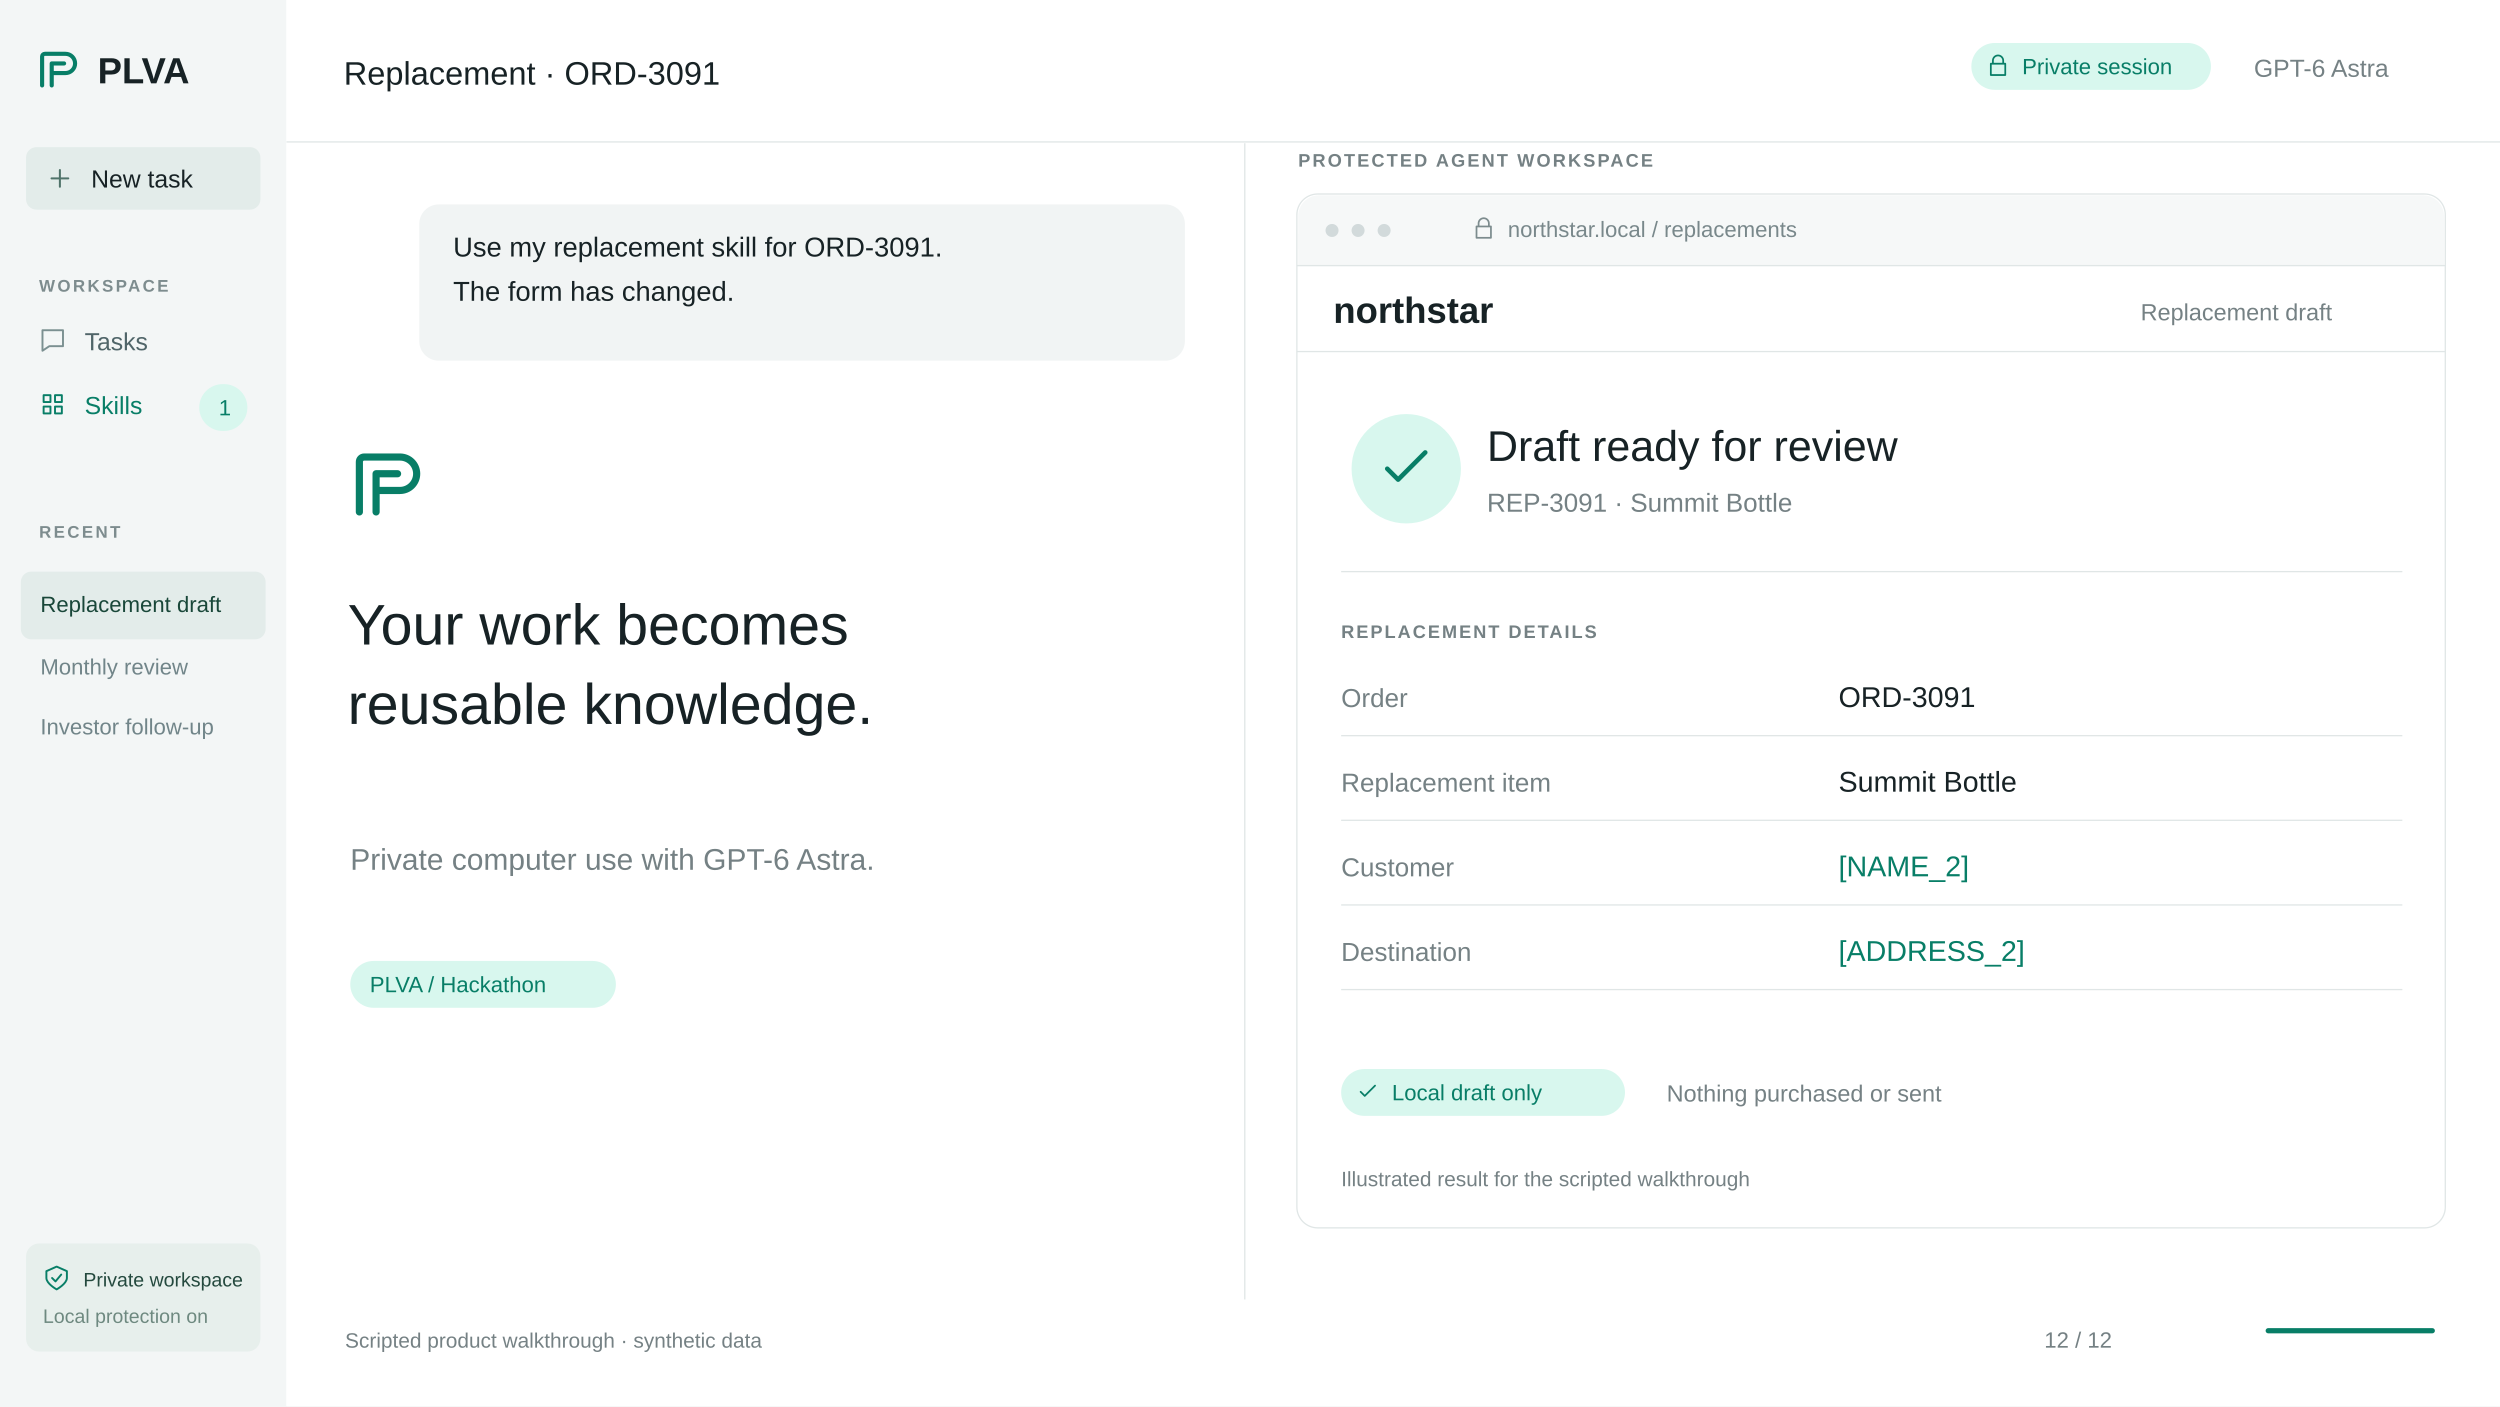
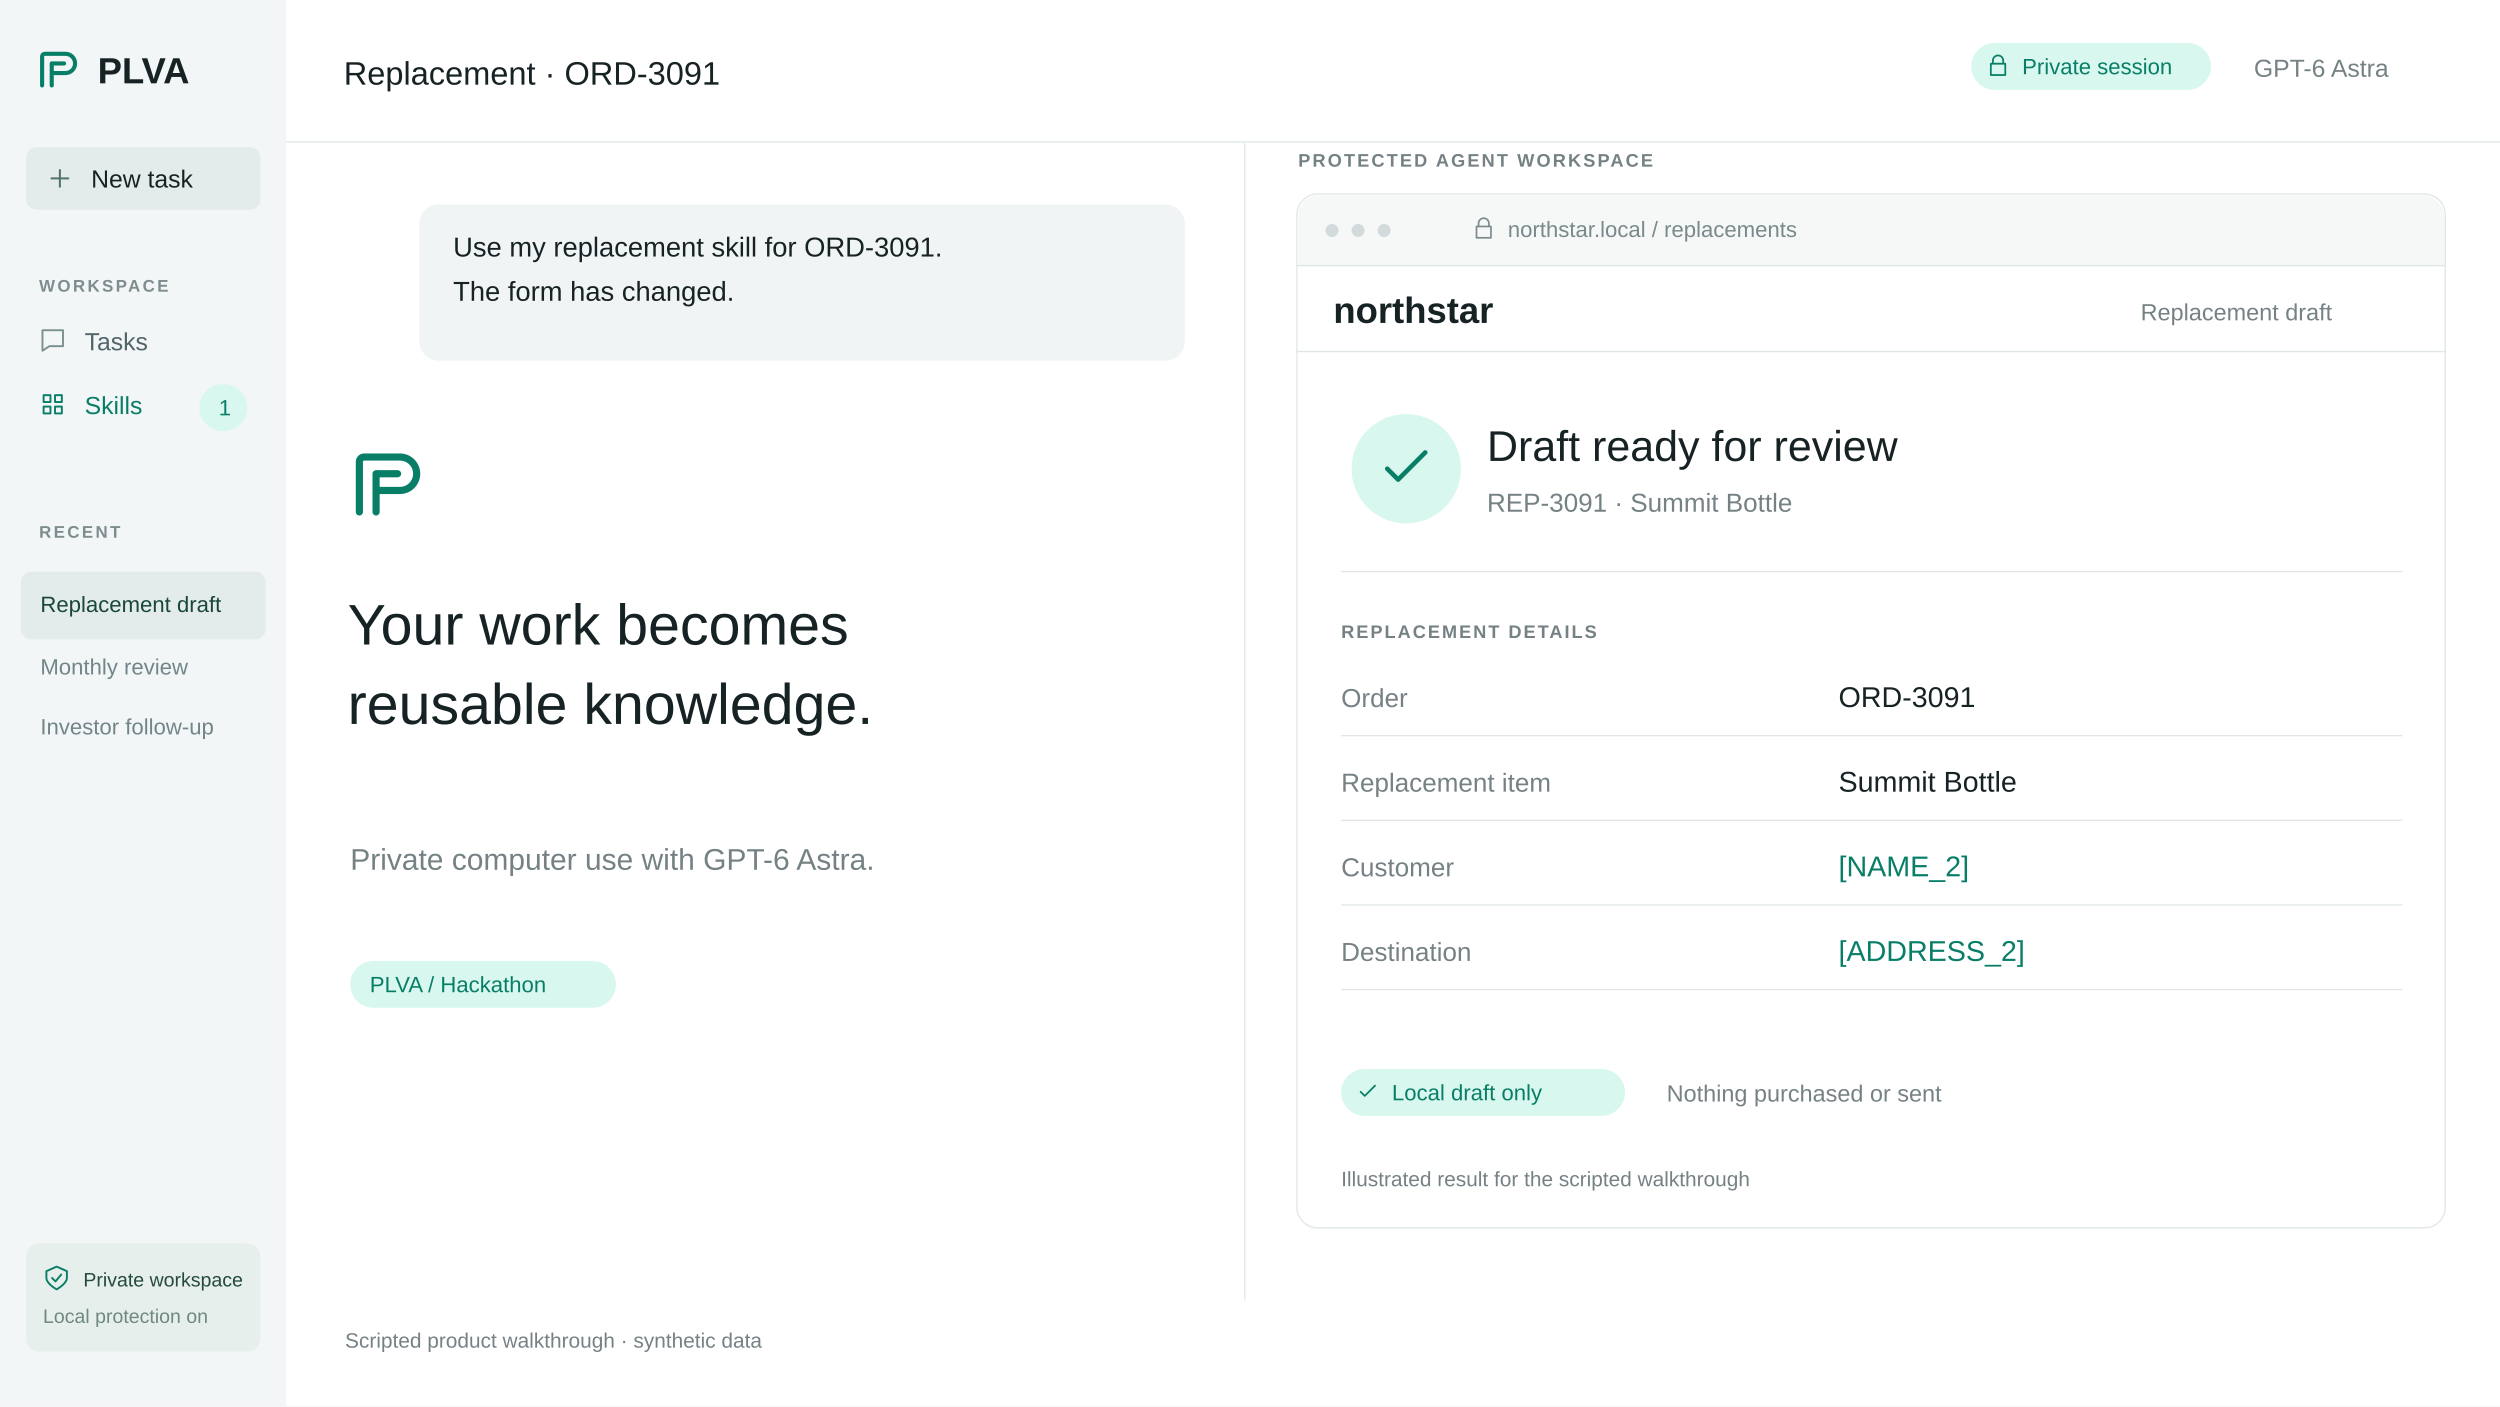
<svg xmlns="http://www.w3.org/2000/svg" width="1920" height="1080" viewBox="0 0 1920 1080" role="img" aria-labelledby="screen-title" style="font-family:'Segoe UI',Arial,sans-serif">
  <rect width="1920" height="1080" fill="#fff" />
  <rect x="0" y="0" width="220" height="1080" rx="0" fill="#f3f6f6" stroke="none" />
  <g transform="translate(26 35) scale(1.055556)">
    <path d="M6 29V8a2 2 0 0 1 2-2h15a7 7 0 0 1 0 14H13m0 9V13h9" stroke="#087e67" stroke-width="3" fill="none" stroke-linecap="round" stroke-linejoin="round" />
  </g>
  <text x="75" y="64" font-size="28" font-weight="600" fill="#172225">PLVA</text>
  <rect x="20" y="113" width="180" height="48" rx="8" fill="#e3ecea" stroke="none" />
  <svg x="35" y="126" width="22" height="22" viewBox="0 0 24 24" fill="none" stroke="#50736a" stroke-width="1.7" stroke-linecap="round" stroke-linejoin="round">
    <path d="M12 5v14M5 12h14" />
  </svg>
  <text x="70" y="144" font-size="19" font-weight="400" fill="#172225">New task</text>
  <text x="30" y="224" font-size="13" font-weight="600" fill="#7d8c8e" letter-spacing="1.8">WORKSPACE</text>
  <svg x="30" y="251" width="21" height="21" viewBox="0 0 24 24" fill="none" stroke="#7b9091" stroke-width="1.7" stroke-linecap="round" stroke-linejoin="round">
    <path d="M3 3h18v14H9l-6 4z" />
  </svg>
  <text x="65" y="269" font-size="19" font-weight="400" fill="#506569">Tasks</text>
  <svg x="30" y="300" width="21" height="21" viewBox="0 0 24 24" fill="none" stroke="#087e67" stroke-width="1.7" stroke-linecap="round" stroke-linejoin="round">
    <path d="M4 4h6v6H4zM14 4h6v6h-6zM4 14h6v6H4zM14 14h6v6h-6z" />
  </svg>
  <text x="65" y="318" font-size="19" font-weight="400" fill="#087e67">Skills</text>
  <rect x="153" y="295" width="37" height="36" rx="18" fill="#d8f7ee" stroke="none" />
  <text x="168" y="319" font-size="17" font-weight="500" fill="#087e67">1</text>
  <text x="30" y="413" font-size="13" font-weight="600" fill="#7d8c8e" letter-spacing="1.8">RECENT</text>
  <rect x="16" y="439" width="188" height="52" rx="8" fill="#e3ecea" stroke="none" />
  <text x="31" y="470" font-size="17" font-weight="400" fill="#194739">Replacement draft</text>
  <text x="31" y="518" font-size="17" font-weight="400" fill="#718589">Monthly review</text>
  <text x="31" y="564" font-size="17" font-weight="400" fill="#718589">Investor follow-up</text>
  <rect x="20" y="955" width="180" height="83" rx="10" fill="#e7efec" stroke="none" />
  <svg x="33" y="971" width="21" height="21" viewBox="0 0 24 24" fill="none" stroke="#087e67" stroke-width="1.7" stroke-linecap="round" stroke-linejoin="round">
    <path d="M12 2 3 6v6c0 5 9 10 9 10s9-5 9-10V6zM8 12l3 3 5-6" />
  </svg>
  <text x="64" y="988" font-size="15" font-weight="400" fill="#24493e">Private workspace</text>
  <text x="33" y="1016" font-size="15" font-weight="400" fill="#6e8980">Local protection on</text>
  <rect x="220" y="0" width="1700" height="1080" rx="0" fill="#ffffff" stroke="none" />
  <path d="M220 109L1920 109" stroke="#e0e6e6" />
  <text x="264" y="65" font-size="25" font-weight="500" fill="#172225">Replacement · ORD-3091</text>
  <rect x="1514" y="33" width="184" height="36" rx="18" fill="#d8f7ee" stroke="none" />
  <svg x="1525" y="41" width="19" height="19" viewBox="0 0 24 24" fill="none" stroke="#087e67" stroke-width="1.7" stroke-linecap="round" stroke-linejoin="round">
    <path d="M7 10V7a5 5 0 0 1 10 0v3M5 10h14v11H5z" />
  </svg>
  <text x="1553" y="57" font-size="17" font-weight="500" fill="#087e67">Private session</text>
  <text x="1731" y="59" font-size="19" font-weight="400" fill="#758184">GPT-6 Astra</text>
  <path d="M956 110L956 998" stroke="#e0e6e6" />
  <text x="265" y="1035" font-size="16" font-weight="400" fill="#758184">Scripted product walkthrough · synthetic data</text>
-   <text x="1570" y="1035" font-size="17" font-weight="400" fill="#758184">12 / 12</text>
-   <rect x="1740" y="1020" width="130" height="4" rx="2" fill="#eff3f3" stroke="none" />
-   <rect x="1740" y="1020" width="130" height="4" rx="2" fill="#087e67" stroke="none" />
  <g class="conversation">
    <rect x="322" y="157" width="588" height="120" rx="15" fill="#f1f4f4" stroke="none" />
    <text x="348" y="197" font-size="21" font-weight="400" fill="#172225">Use my replacement skill for ORD-3091.</text>
    <text x="348" y="231" font-size="21" font-weight="400" fill="#172225">The form has changed.</text>
    <g transform="translate(265 340) scale(1.833333)">
      <path d="M6 29V8a2 2 0 0 1 2-2h15a7 7 0 0 1 0 14H13m0 9V13h9" stroke="#087e67" stroke-width="3" fill="none" stroke-linecap="round" stroke-linejoin="round" />
    </g>
    <text x="267" y="495" font-size="44" font-weight="500" fill="#172225">Your work becomes</text>
    <text x="267" y="556" font-size="44" font-weight="500" fill="#172225">reusable knowledge.</text>
    <text x="269" y="668" font-size="23" font-weight="400" fill="#758184">Private computer use with GPT-6 Astra.</text>
    <rect x="269" y="738" width="204" height="36" rx="18" fill="#d8f7ee" stroke="none" />
    <text x="284" y="762" font-size="17" font-weight="500" fill="#087e67">PLVA / Hackathon</text>
  </g>
  <g class="workspace">
    <text x="997" y="128" font-size="14" font-weight="600" fill="#758184" letter-spacing="1.6">PROTECTED AGENT WORKSPACE</text>
    <rect x="996" y="149" width="882" height="794" rx="16" fill="#fff" stroke="#e0e6e6" />
    <rect x="997" y="150" width="880" height="54" rx="16" fill="#f6f8f8" stroke="none" />
    <rect x="997" y="180" width="880" height="24" rx="0" fill="#f6f8f8" stroke="none" />
    <circle cx="1023" cy="177" r="5" fill="#d2dadb" />
    <circle cx="1043" cy="177" r="5" fill="#d2dadb" />
    <circle cx="1063" cy="177" r="5" fill="#d2dadb" />
    <svg x="1130" y="166" width="19" height="19" viewBox="0 0 24 24" fill="none" stroke="#7d8c8e" stroke-width="1.7" stroke-linecap="round" stroke-linejoin="round">
      <path d="M7 10V7a5 5 0 0 1 10 0v3M5 10h14v11H5z" />
    </svg>
    <text x="1158" y="182" font-size="17" font-weight="400" fill="#79888b">northstar.local / replacements</text>
    <path d="M996 204L1878 204" stroke="#e0e6e6" />
    <text x="1024" y="248" font-size="28" font-weight="600" fill="#172225">northstar</text>
    <text x="1644" y="246" font-size="18" font-weight="400" fill="#758184">Replacement draft</text>
    <path d="M996 270L1878 270" stroke="#e0e6e6" />
    <circle cx="1080" cy="360" r="42" fill="#d8f7ee" />
    <svg x="1055" y="335" width="50" height="50" viewBox="0 0 24 24" fill="none" stroke="#087e67" stroke-width="1.7" stroke-linecap="round" stroke-linejoin="round">
      <path d="M5 12l4 4L19 6" />
    </svg>
    <text x="1142" y="354" font-size="33" font-weight="500" fill="#172225">Draft ready for review</text>
    <text x="1142" y="393" font-size="20" font-weight="400" fill="#758184">REP-3091 · Summit Bottle</text>
    <path d="M1030 439L1845 439" stroke="#e0e6e6" />
    <text x="1030" y="490" font-size="14" font-weight="600" fill="#758184" letter-spacing="1.5">REPLACEMENT DETAILS</text>
    <text x="1030" y="543" font-size="20" font-weight="400" fill="#758184">Order</text>
    <text x="1412" y="543" font-size="22" font-weight="500" fill="#172225">ORD-3091</text>
    <path d="M1030 565L1845 565" stroke="#e0e6e6" />
    <text x="1030" y="608" font-size="20" font-weight="400" fill="#758184">Replacement item</text>
    <text x="1412" y="608" font-size="22" font-weight="500" fill="#172225">Summit Bottle</text>
    <path d="M1030 630L1845 630" stroke="#e0e6e6" />
    <text x="1030" y="673" font-size="20" font-weight="400" fill="#758184">Customer</text>
    <text x="1412" y="673" font-size="22" font-weight="500" fill="#087e67">[NAME_2]</text>
    <path d="M1030 695L1845 695" stroke="#e0e6e6" />
    <text x="1030" y="738" font-size="20" font-weight="400" fill="#758184">Destination</text>
    <text x="1412" y="738" font-size="22" font-weight="500" fill="#087e67">[ADDRESS_2]</text>
    <path d="M1030 760L1845 760" stroke="#e0e6e6" />
    <rect x="1030" y="821" width="218" height="36" rx="18" fill="#d8f7ee" stroke="none" />
    <svg x="1041" y="829" width="19" height="19" viewBox="0 0 24 24" fill="none" stroke="#087e67" stroke-width="1.7" stroke-linecap="round" stroke-linejoin="round">
      <path d="M5 12l4 4L19 6" />
    </svg>
    <text x="1069" y="845" font-size="17" font-weight="500" fill="#087e67">Local draft only</text>
    <text x="1280" y="846" font-size="18" font-weight="400" fill="#758184">Nothing purchased or sent</text>
    <text x="1030" y="911" font-size="16" font-weight="400" fill="#758184">Illustrated result for the scripted walkthrough</text>
  </g>
</svg>
